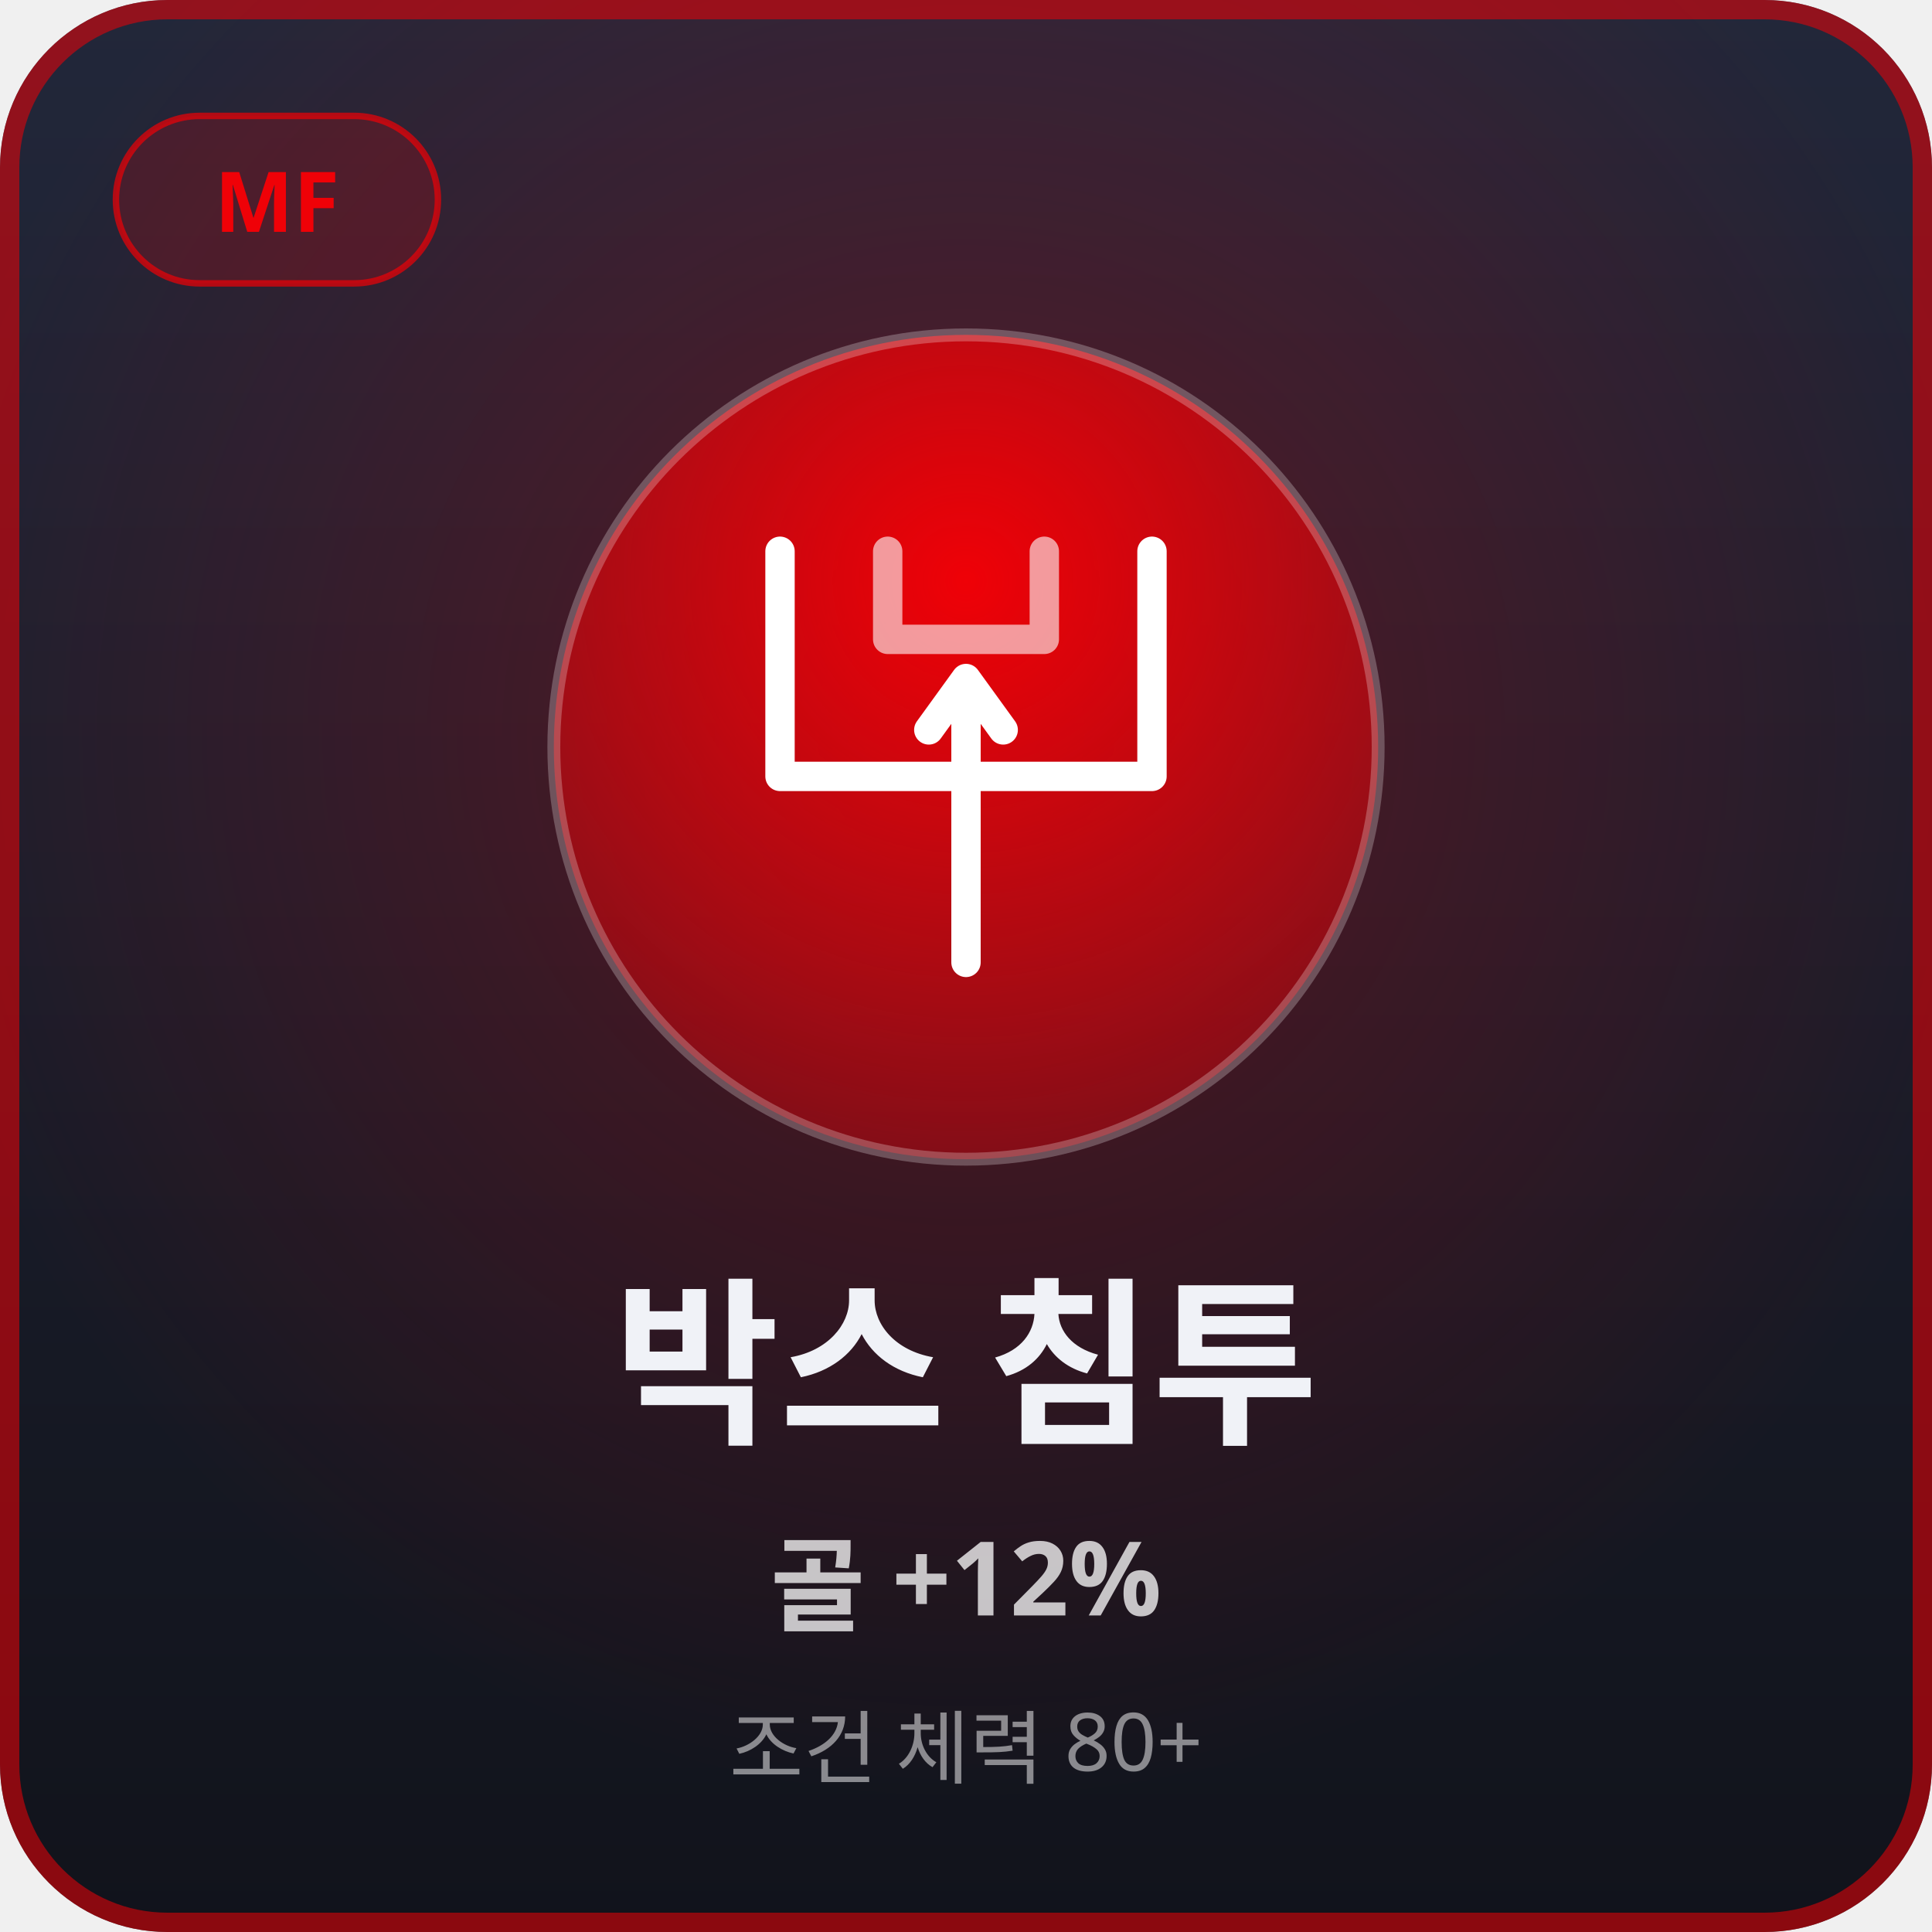
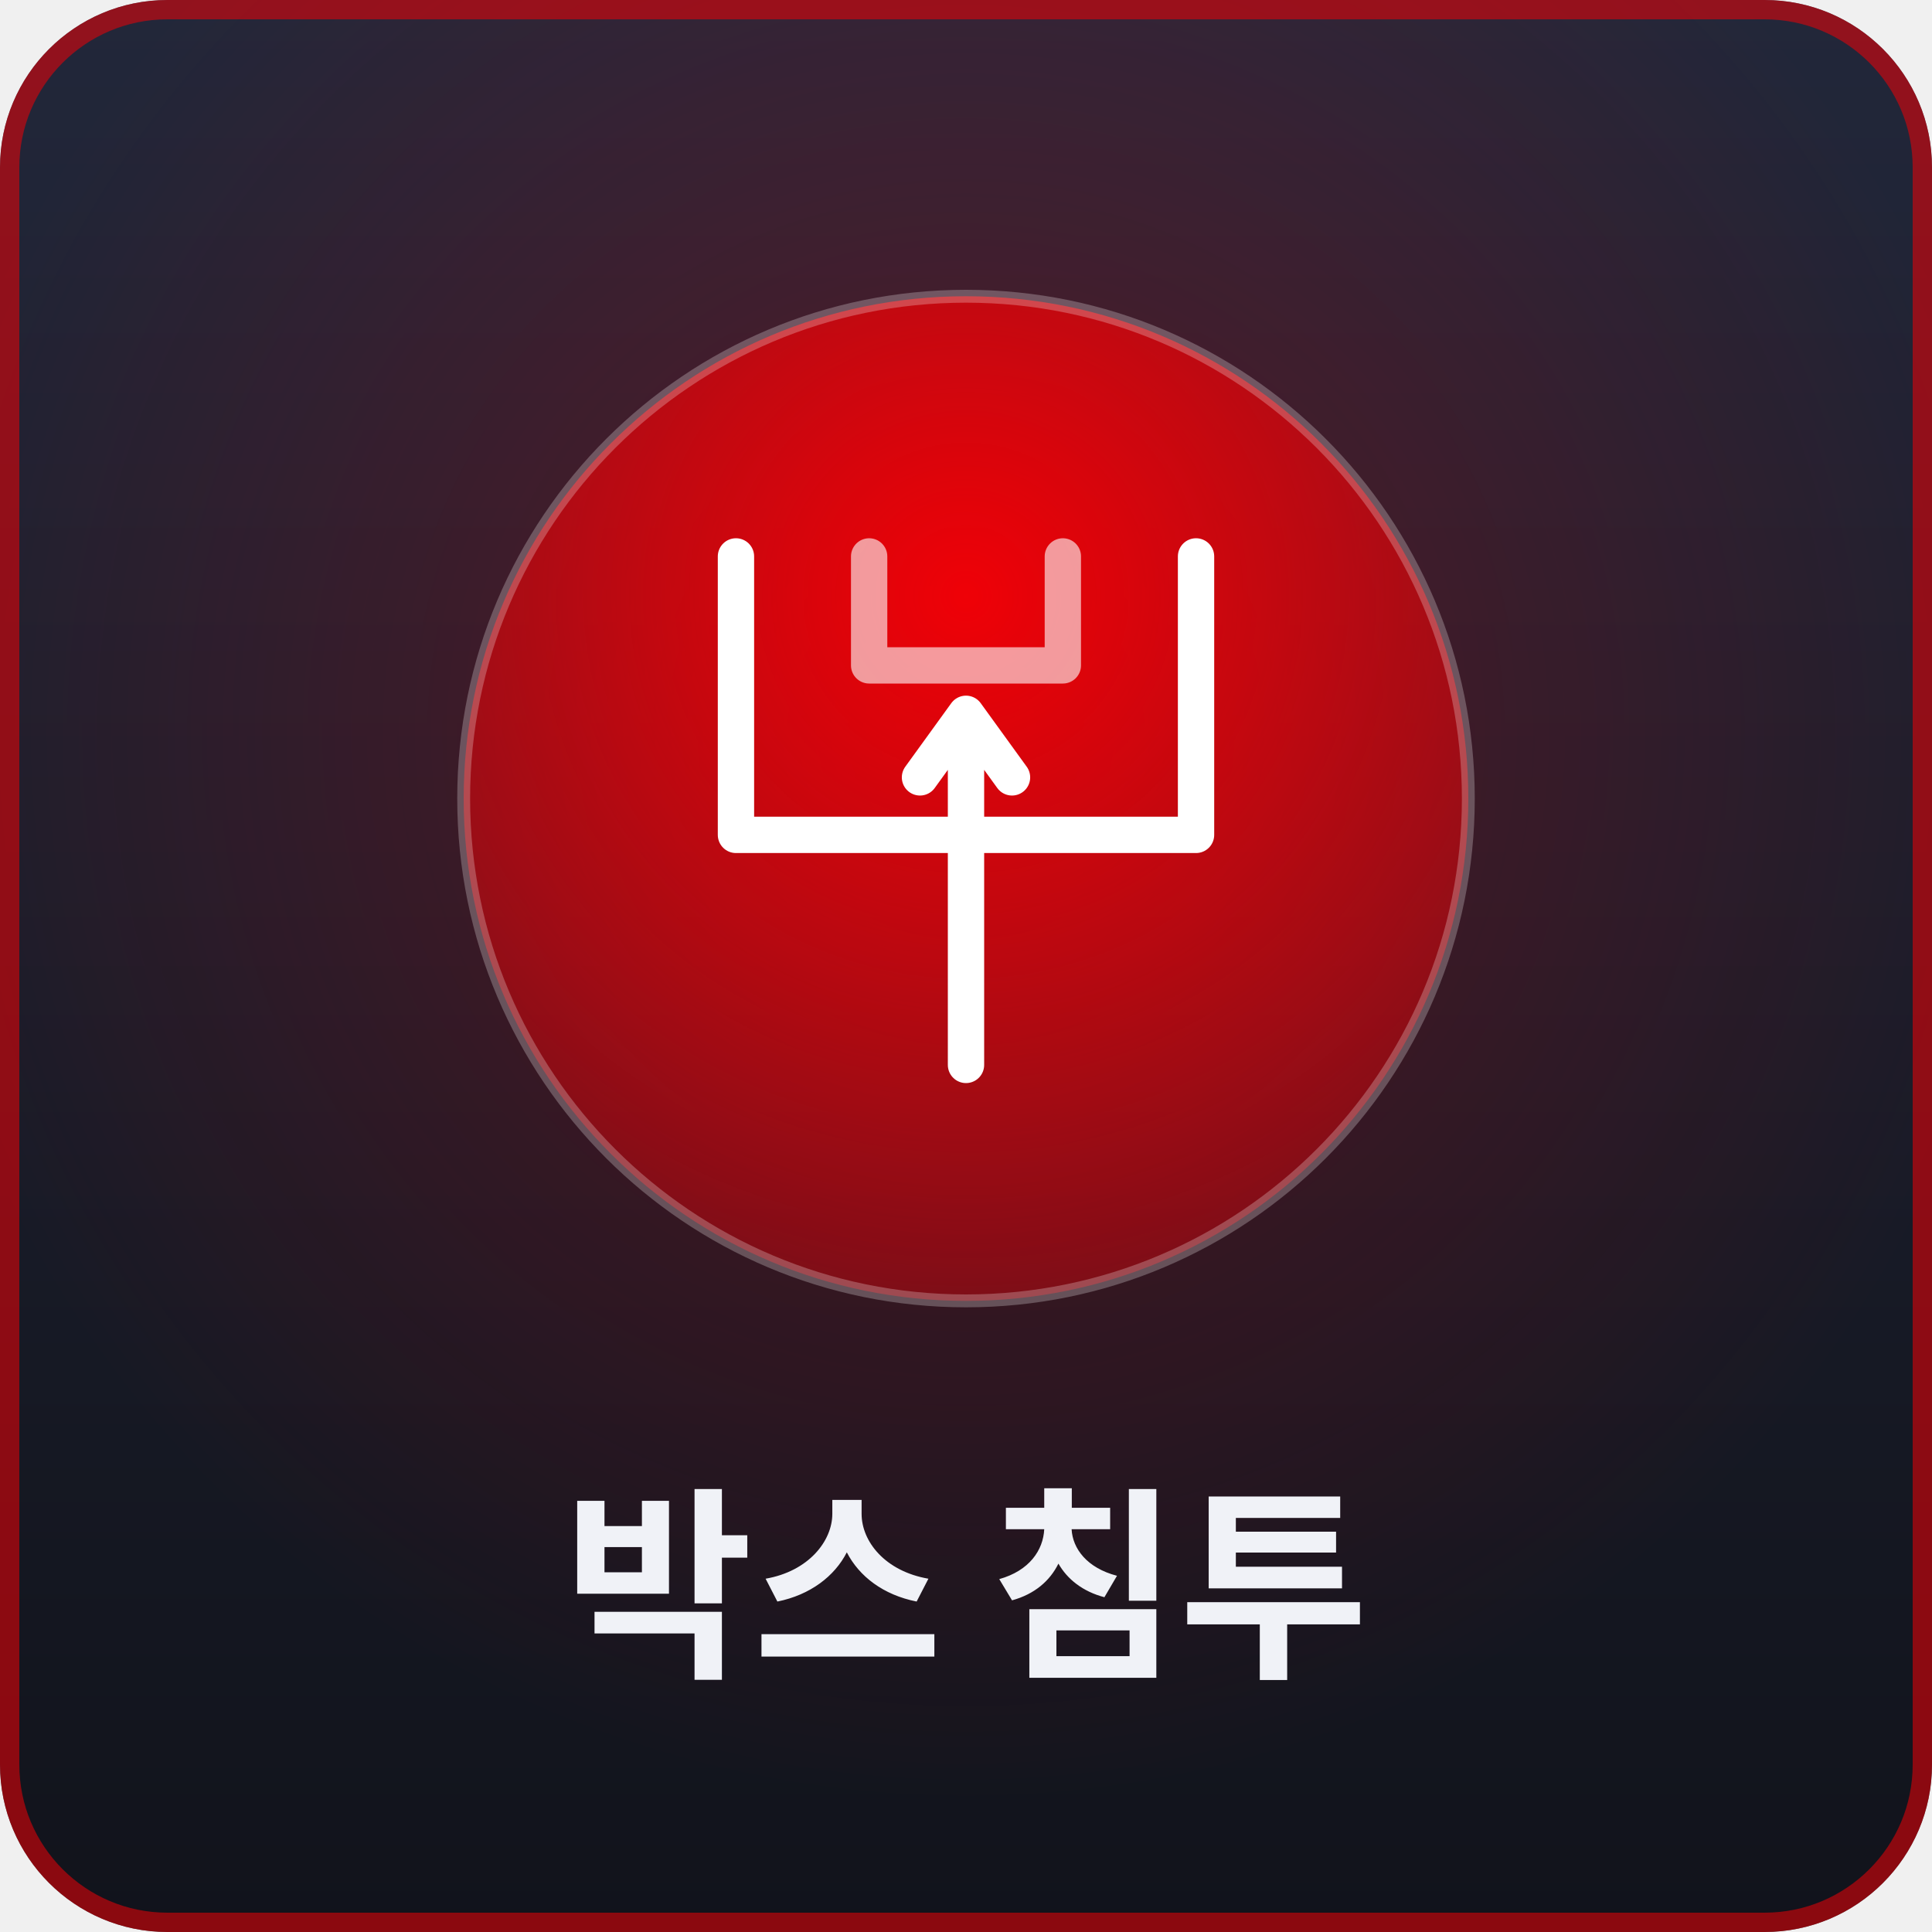
<svg xmlns="http://www.w3.org/2000/svg" viewBox="0 0 300 300" width="300" height="300">
  <defs>
    <linearGradient id="bg" x1="0" y1="0" x2="0" y2="1">
      <stop offset="0" stop-color="#22273A" />
      <stop offset="1" stop-color="#11131B" />
    </linearGradient>
    <radialGradient id="glow" cx=".5" cy=".38" r=".55">
      <stop offset="0" stop-color="#EF0107" stop-opacity=".28" />
      <stop offset="1" stop-color="#EF0107" stop-opacity="0" />
    </radialGradient>
    <radialGradient id="badge" cx=".5" cy=".3" r=".75">
      <stop offset="0" stop-color="#EF0107" />
      <stop offset="1" stop-color="#EF0107" stop-opacity=".35" />
    </radialGradient>
  </defs>
  <rect width="300" height="300" rx="26" fill="url(#bg)" />
  <rect width="300" height="300" rx="26" fill="url(#glow)" />
  <rect x="1.5" y="1.5" width="297" height="297" rx="24.5" fill="none" stroke="#EF0107" stroke-opacity=".55" stroke-width="3" />
-   <rect x="18" y="18" width="50" height="26" rx="13" fill="#EF0107" fill-opacity=".18" stroke="#EF0107" stroke-opacity=".7" />
-   <text x="43" y="36" text-anchor="middle" font-family="Pretendard, 'Noto Sans KR', 'Apple SD Gothic Neo', 'Malgun Gothic', sans-serif" font-size="13" font-weight="700" fill="#EF0107">MF</text>
-   <circle cx="150" cy="116" r="64" fill="url(#badge)" />
-   <circle cx="150" cy="116" r="64" fill="none" stroke="#fff" stroke-opacity=".25" stroke-width="2" />
-   <g transform="translate(112 78) scale(.76)" fill="none" stroke="#fff" stroke-width="6" stroke-linecap="round" stroke-linejoin="round">
+   <circle cx="150" cy="124" r="78" fill="url(#badge)" />
+   <circle cx="150" cy="124" r="78" fill="none" stroke="#fff" stroke-opacity=".25" stroke-width="2" />
+   <g transform="translate(103 77) scale(.94)" fill="none" stroke="#fff" stroke-width="6" stroke-linecap="round" stroke-linejoin="round">
    <path d="M12,10 V56 H88 V10" />
    <path d="M34,10 V28 H66 V10" opacity=".6" />
    <path d="M50,94 L50,36 M57.6,46.5 L50,36 L42.4,46.5" />
  </g>
-   <text x="150" y="222" text-anchor="middle" font-family="Pretendard, 'Noto Sans KR', 'Apple SD Gothic Neo', 'Malgun Gothic', sans-serif" font-size="28" font-weight="800" fill="#F0F2F7">박스 침투</text>
-   <text x="150" y="252" text-anchor="middle" font-family="Pretendard, 'Noto Sans KR', 'Apple SD Gothic Neo', 'Malgun Gothic', sans-serif" font-size="16" font-weight="600" fill="#fff" fill-opacity=".75">골 +12%</text>
-   <text x="150" y="276" text-anchor="middle" font-family="Pretendard, 'Noto Sans KR', 'Apple SD Gothic Neo', 'Malgun Gothic', sans-serif" font-size="12.5" fill="#fff" fill-opacity=".5">조건 체력 80+</text>
+   <text x="150" y="258" text-anchor="middle" font-family="Pretendard, 'Noto Sans KR', 'Apple SD Gothic Neo', 'Malgun Gothic', sans-serif" font-size="32" font-weight="800" fill="#F0F2F7">박스 침투</text>
</svg>
